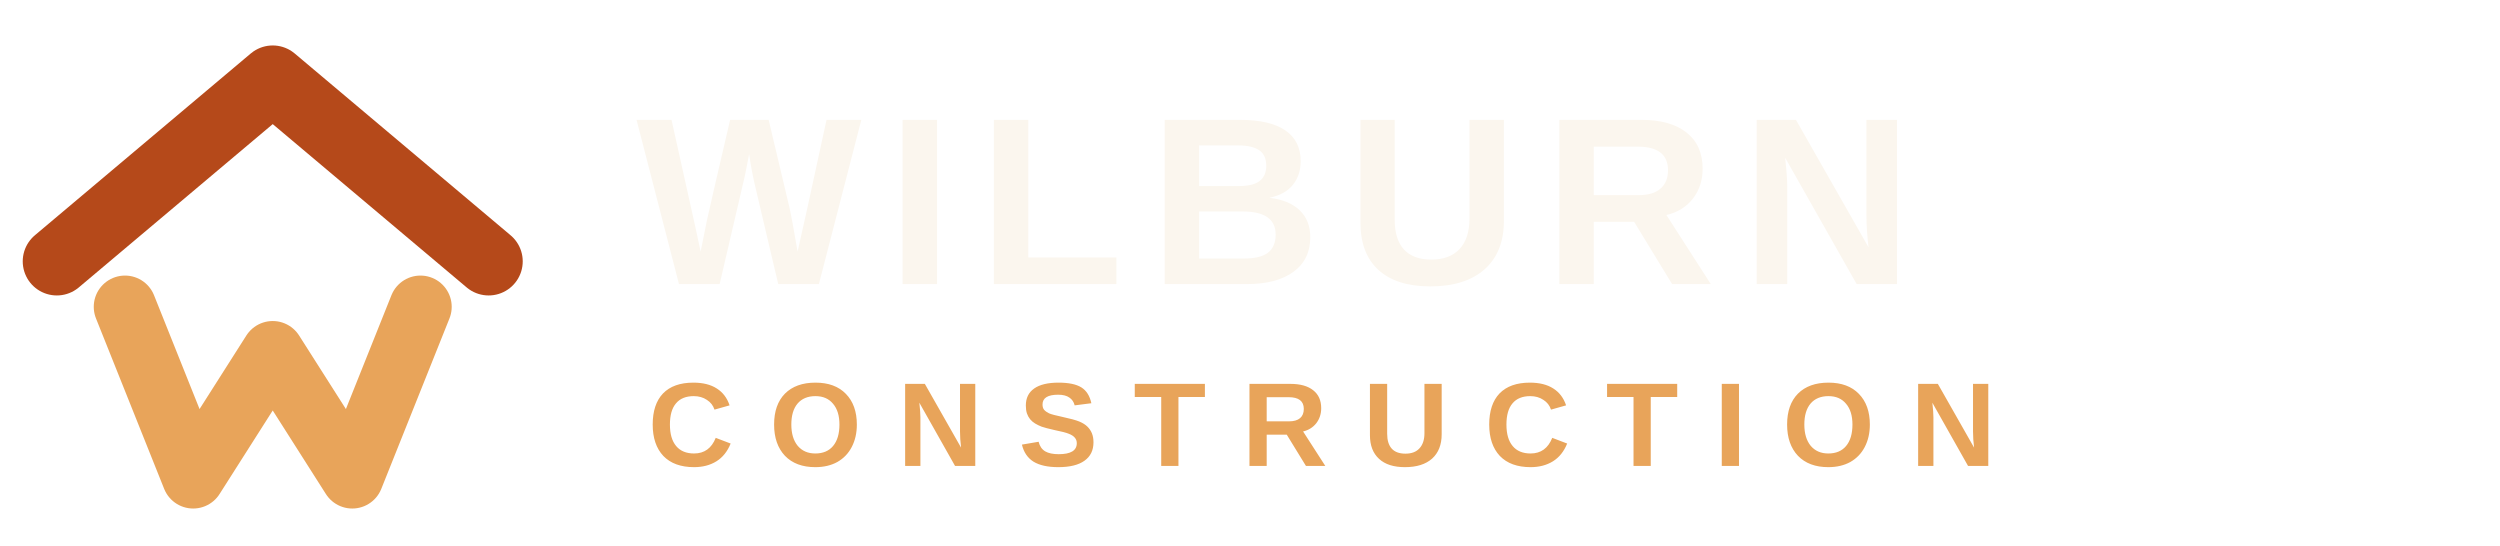
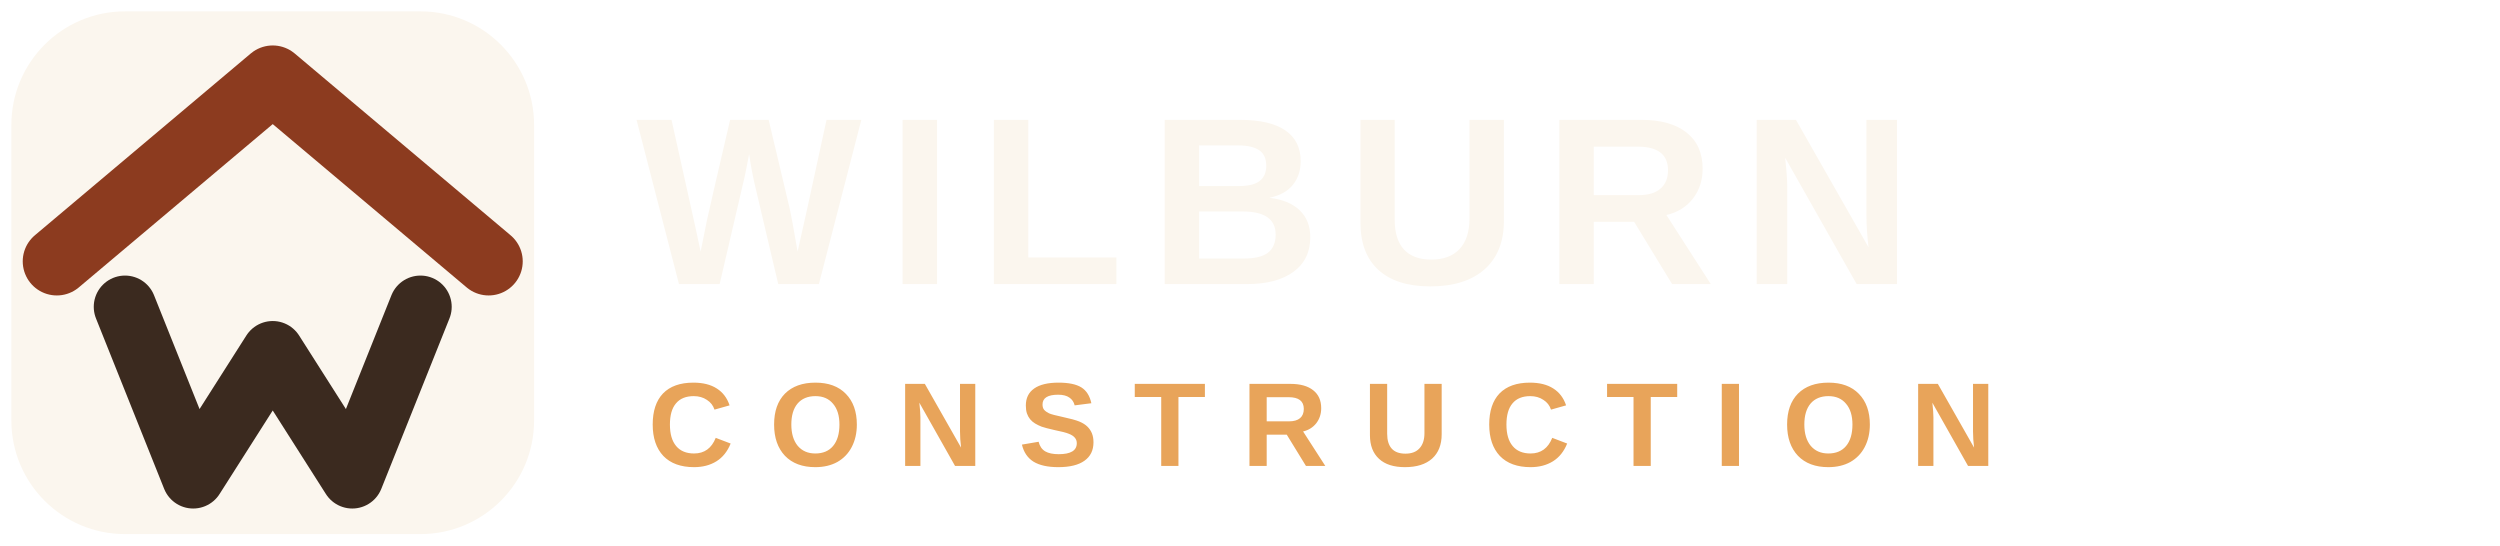
<svg xmlns="http://www.w3.org/2000/svg" viewBox="0 0 220 48" role="img" aria-label="Wilburn Construction">
-   <path d="M5 23 L24 7 L43 23" fill="none" stroke="#b5491a" stroke-width="6" stroke-linecap="round" stroke-linejoin="round" />
-   <path d="M11 27 L17 42 L24 31 L31 42 L37 27" fill="none" stroke="#e8a45a" stroke-width="5.5" stroke-linecap="round" stroke-linejoin="round" />
+   <rect x="1" y="1" width="46" height="46" rx="10" fill="#fbf6ee" />
+   <path d="M5 23 L24 7 L43 23" fill="none" stroke="#8c3b1f" stroke-width="6" stroke-linecap="round" stroke-linejoin="round" />
+   <path d="M11 27 L17 42 L24 31 L31 42 L37 27" fill="none" stroke="#3b2a1f" stroke-width="5.5" stroke-linecap="round" stroke-linejoin="round" />
  <g font-family="'Arial Black','Helvetica Neue',Arial,'Liberation Sans',sans-serif" fill="#fbf6ee">
    <text x="56" y="25" font-size="21" font-weight="900" letter-spacing="2.2">WILBURN</text>
    <text x="57" y="41" font-size="10.5" font-weight="700" letter-spacing="3.1" fill="#e8a45a">CONSTRUCTION</text>
  </g>
</svg>
